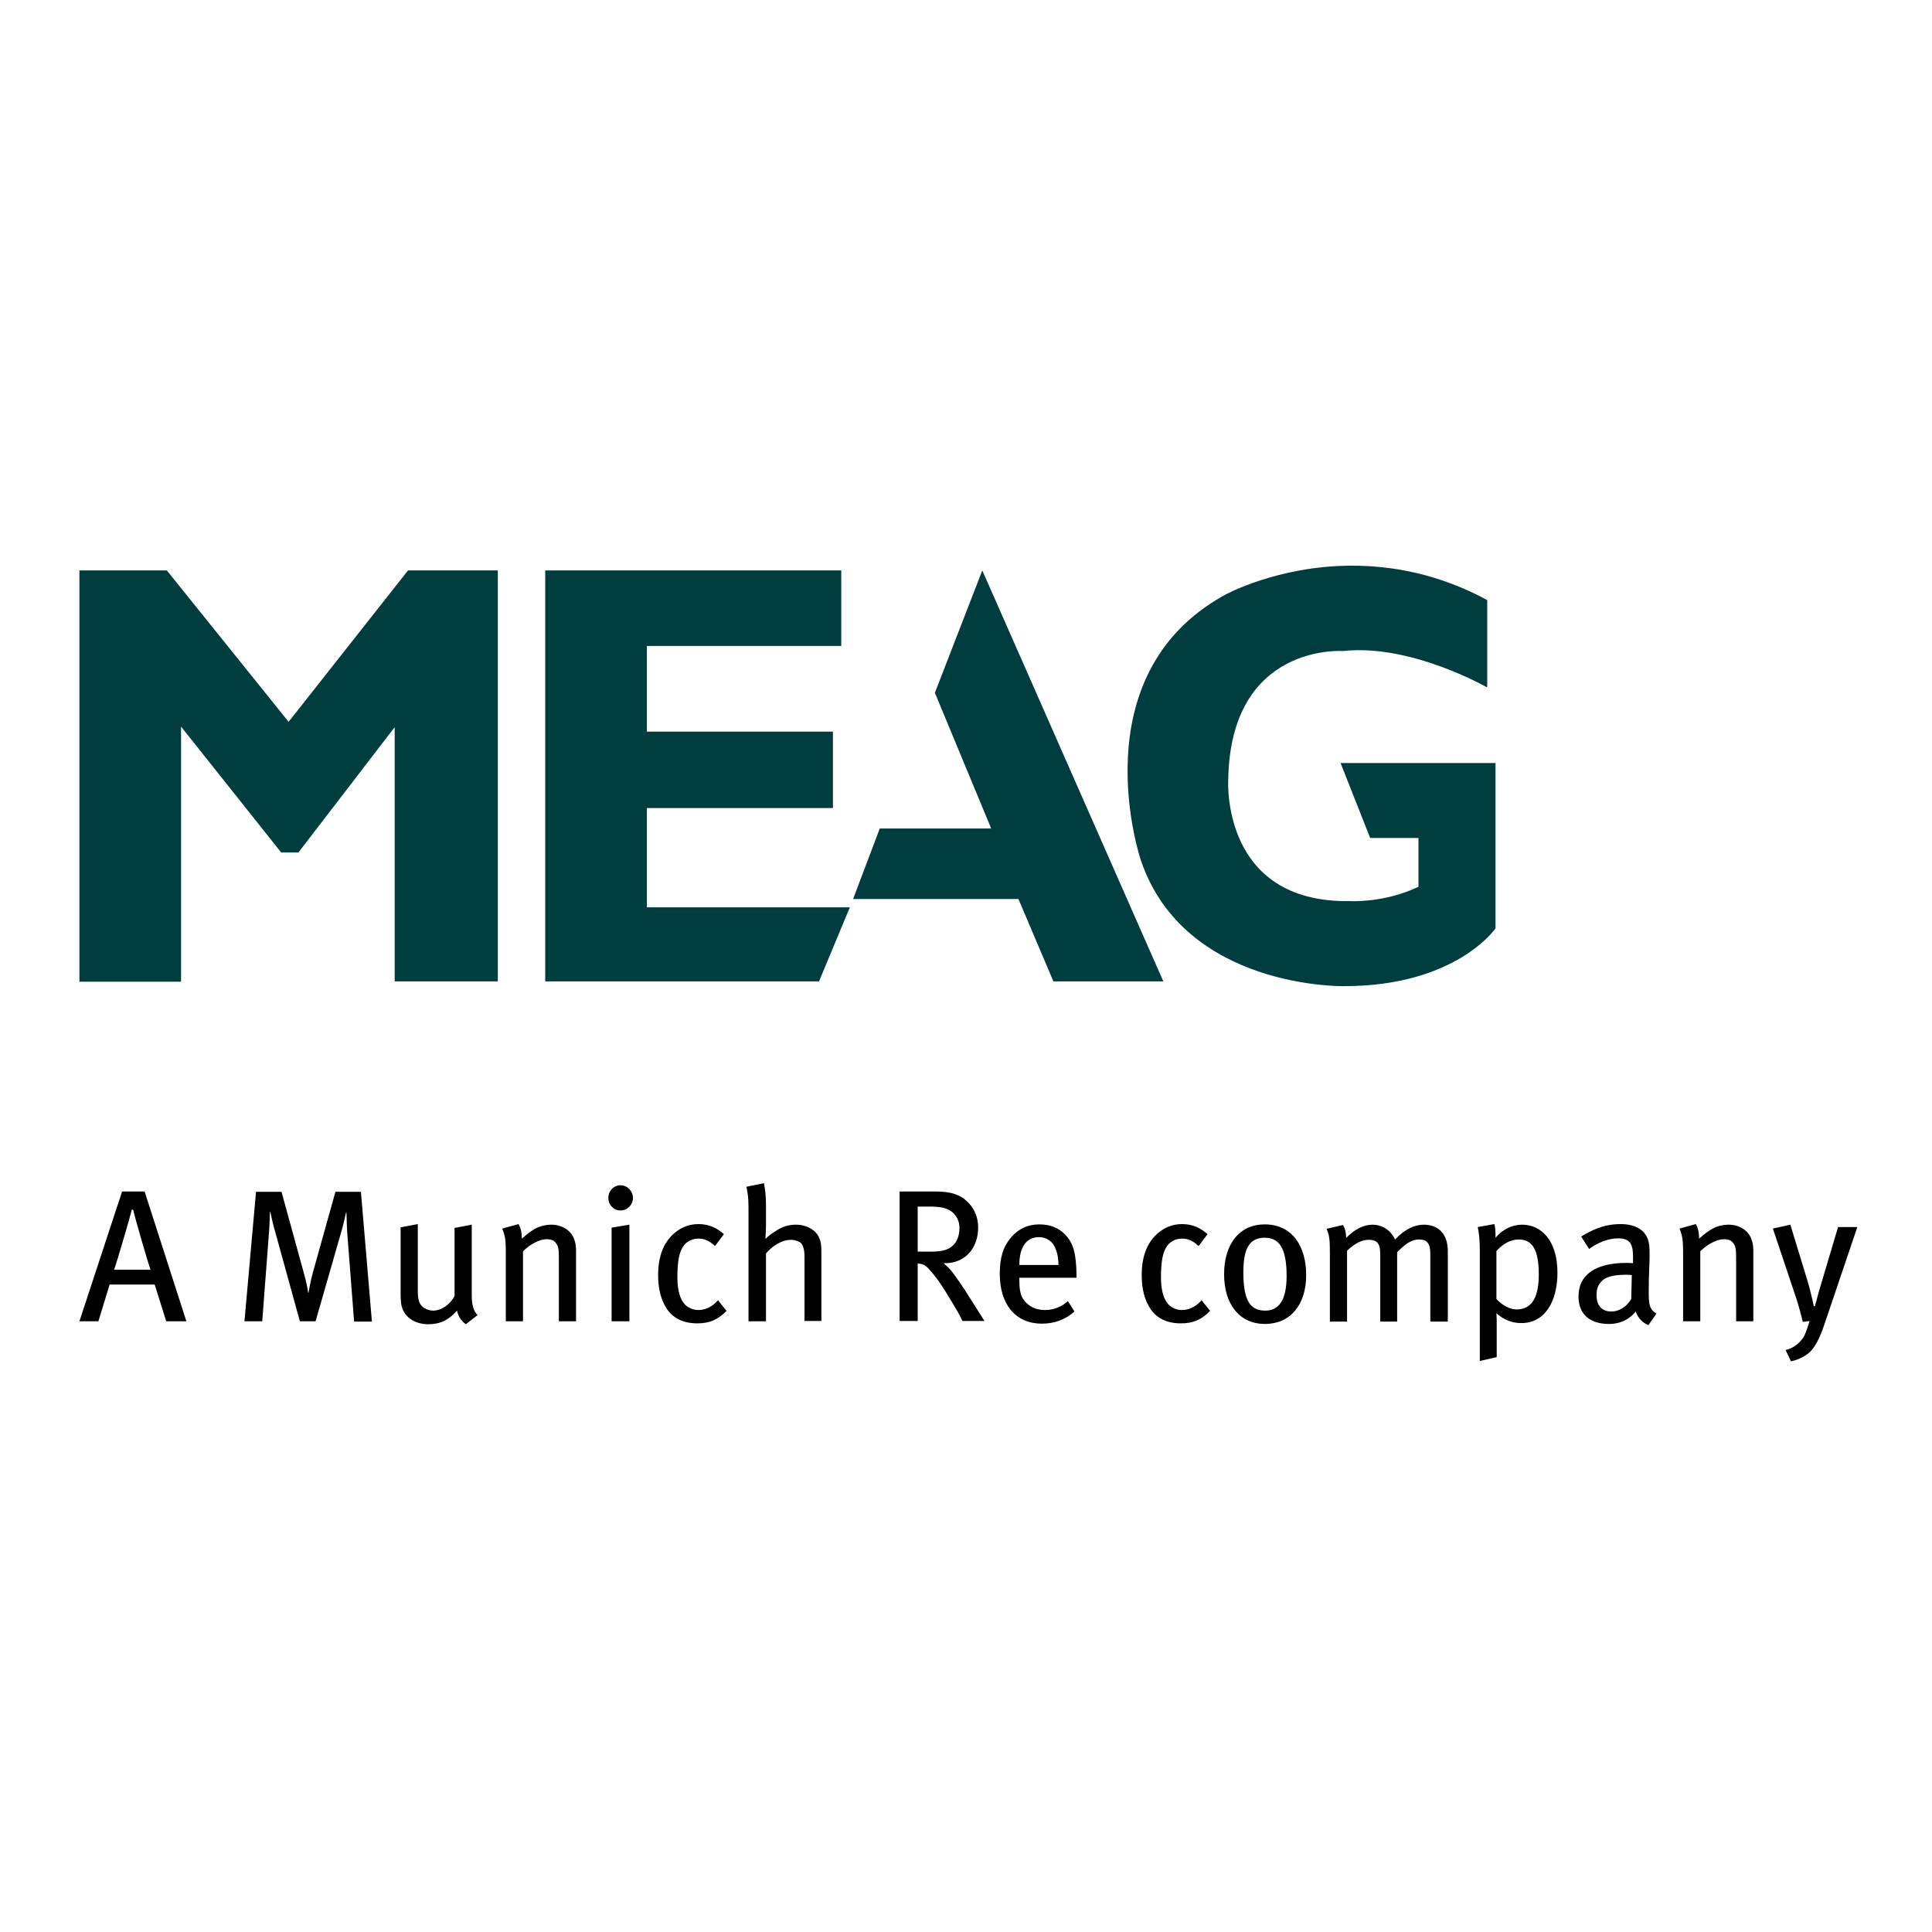
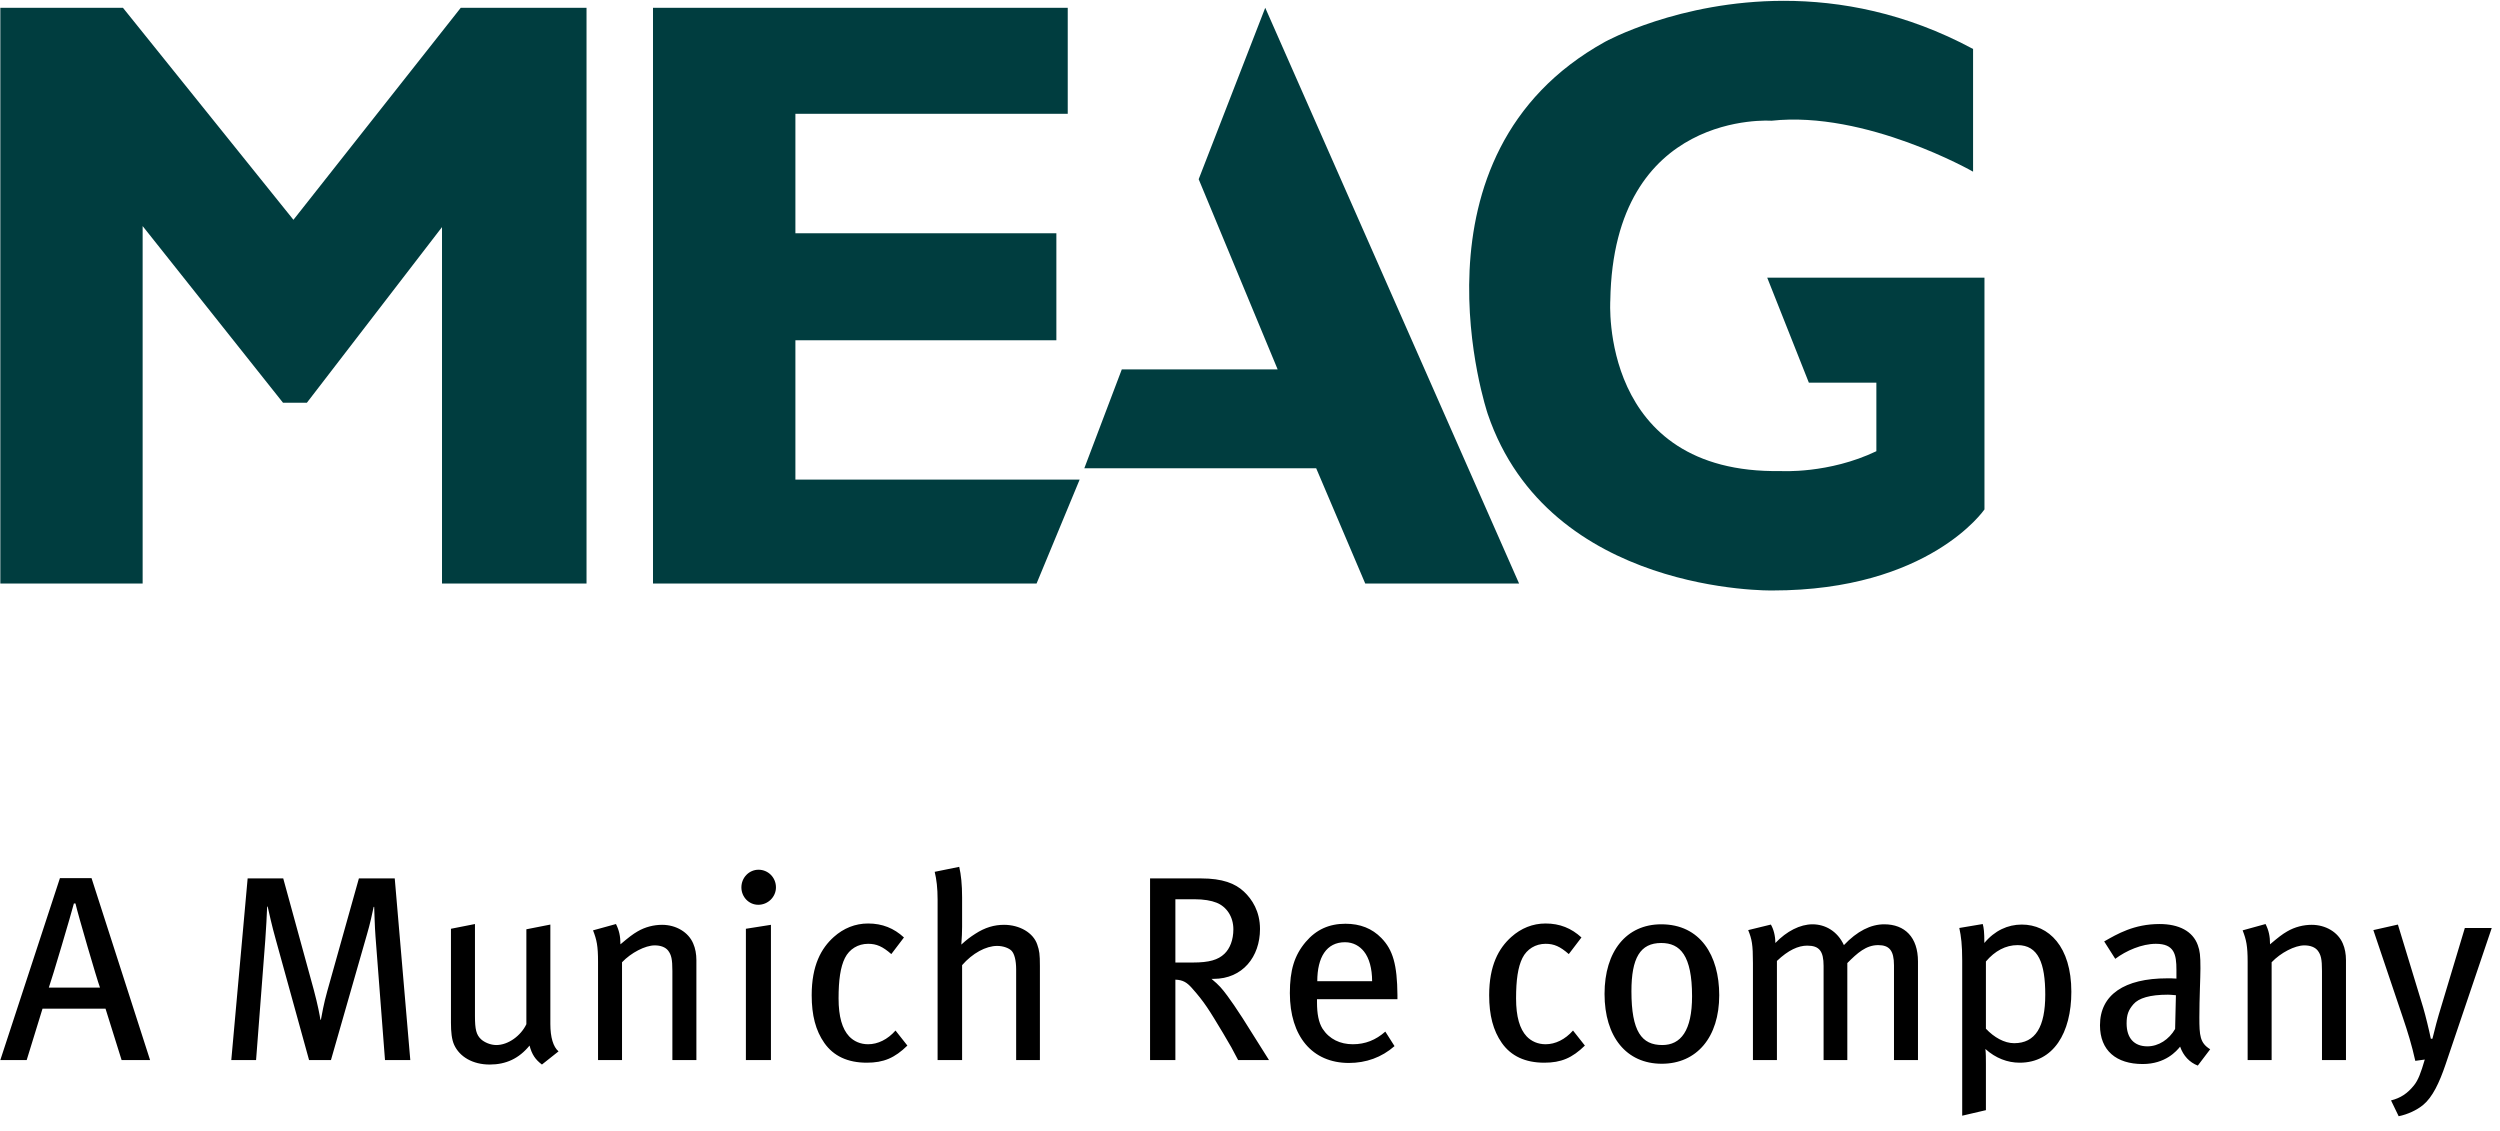
- <svg xmlns="http://www.w3.org/2000/svg" version="1.1" id="layer" x="0px" y="0px" viewBox="0 0 652 652" style="enable-background:new 0 0 652 652;" xml:space="preserve">
-   <style type="text/css">
- 	.st0{fill:#003D3F;}
- </style>
+ <svg xmlns="http://www.w3.org/2000/svg" version="1.1" x="0" y="0" width="126" height="57" viewBox="0, 0, 126, 57">
  <g id="Layer_1">
-     <path class="st0" d="M478.6,299.3c-11.5,5.5-23,4.8-23,4.8c-43.8,0.7-41.1-41.1-41.1-41.1c0.8-46.1,38.8-43.3,38.8-43.3   c22.8-2.5,48.6,12.3,48.6,12.3v-29.5c-16.3-8.8-32-11.6-45.6-11.6c-25.2,0-43,9.9-43,9.9C363.9,228,385,290.3,385,290.3   c14.8,43.6,68.6,42.5,68.6,42.5c37.8,0,51.1-19.5,51.1-19.5v-55.8h-52.3l10,25.3h16.3V299.3z M296.9,279.6l-9,23.8h55.8l11.8,27.8   h37.1l-61.1-138.7l-16,41.3l19,45.8H296.9z M283.9,192.5H184v138.7h92.4l10.4-25h-68.5v-33.5h62.8v-25.8h-62.8V218h65.6V192.5z    M97.4,243.6l40.3-51.1H168v138.7h-34.8v-85.8l-32.5,42.3h-5.8l-33.8-42.5v86.1H26.8V192.5h29.5L97.4,243.6z" />
-     <path d="M62.9,445.9l-14.1-43.8h-7.6l-14.4,43.8h6.4l3.8-12.4h15.2l3.9,12.4H62.9z M50.8,428.5H38.5c0.8-2.1,5.4-17.8,6-20.3h0.4   C45.5,410.8,50,426.4,50.8,428.5 M125.5,445.9l-3.7-43.7h-8.6l-7.6,27.2c-0.8,2.9-1.3,5.8-1.5,6.9h-0.1c-0.1-1-0.6-3.6-1.6-7.2   l-7.4-26.9h-8.6l-3.9,43.7h6l2.2-29c0.2-2.3,0.4-6.5,0.4-8h0.1c0.3,1.4,1,4.6,2,8l8,29h5.3l8.7-30.3c0.7-2.3,1.3-5.3,1.6-6.5h0.1   c0.1,1.3,0.1,4.8,0.3,7.1l2.3,29.8H125.5z M161.2,443.8c-1.3-1.1-2-3.4-2-6.6v-23.9l-5.8,1.1v22.9c-1.3,2.8-4.4,5-7.2,5   c-1.4,0-2.9-0.6-3.7-1.4c-1.1-1.1-1.5-2.3-1.5-5.6v-22.2l-5.8,1.1v22.6c0,2.3,0.2,4.1,0.8,5.3c1.3,2.9,4.5,4.8,8.6,4.8   c3.9,0,7-1.5,9.6-4.6c0.6,2.2,1.4,3.4,3,4.6L161.2,443.8z M194.4,445.9v-24.1c0-1.5-0.3-2.9-0.8-4c-1.1-2.7-4.1-4.5-7.5-4.5   c-2,0-4.1,0.5-5.9,1.6c-1.2,0.7-2.1,1.4-4.1,3.1c0-2-0.3-3.4-1.1-4.9l-5.5,1.5c0.9,2.3,1.2,3.7,1.2,7.6v23.7h5.8v-23.6   c2.2-2.3,5.6-4.1,7.9-4.1c1.5,0,2.6,0.4,3.2,1.3c0.8,1,1,2,1,4.9v21.5H194.4z M212.4,445.9v-32.6l-6,1v31.6H212.4z M213.6,404.3   c0-2.4-1.9-4.3-4.2-4.3c-2.3,0-4.1,1.9-4.1,4.3c0,2.3,1.8,4.2,4.1,4.2C211.7,408.5,213.6,406.6,213.6,404.3 M245.2,442.4l-2.9-3.6   c-1.9,2.2-4.3,3.3-6.6,3.3c-1.8,0-3.4-0.7-4.6-1.9c-1.6-1.8-2.5-4.7-2.5-9.1c0-4.4,0.4-7.6,1.5-9.7c1.1-2.2,3.2-3.4,5.6-3.4   c2,0,3.5,0.6,5.6,2.5l3-4c-2.4-2.2-5.2-3.4-8.6-3.4c-3.1,0-5.9,1.1-8.3,3.2c-3,2.7-5.3,6.9-5.3,14c0,4.8,1,8.5,3,11.5   c2.2,3.2,5.7,4.8,10.2,4.8C239.5,446.6,242.2,445.4,245.2,442.4 M277.2,445.9v-22.7c0-2.9-0.1-3.7-0.6-5.1c-1-2.9-4.3-4.8-8-4.8   c-2.4,0-4.6,0.6-6.9,2.2c-1.3,0.8-2,1.3-3.4,2.6c0.1-1.6,0.2-3.1,0.2-4.3v-7.1c0-3.1-0.3-5.5-0.7-7.4l-5.9,1.2   c0.4,1.8,0.7,3.9,0.7,6.7v38.7h5.9v-22.9c2.5-2.9,5.7-4.6,8.4-4.6c1.5,0,2.9,0.6,3.5,1.2c0.6,0.7,1.1,2.2,1.1,4.4v21.8H277.2z    M332.3,445.9l-6.4-10.1c-1.5-2.3-2.8-4.2-3.7-5.4c-1.3-1.8-1.9-2.5-3.8-4.1h0.5c7,0,11.2-5.3,11.2-12c0-4.3-1.9-7.2-3.9-9   c-2.1-2-5.1-3.2-10.3-3.2h-12.3v43.7h6.1v-19.4c1.8,0.1,2.8,0.7,3.9,2c3.1,3.5,4.2,5.3,7.6,10.9c1.8,3,2.4,4,3.6,6.5H332.3z    M323.8,414.4c0,2.5-0.8,4.6-2.2,5.9c-1.5,1.5-3.7,2.1-7.6,2.1h-4.3v-15.2h4.6c2.3,0,4.1,0.3,5.3,0.8   C322.1,409,323.8,411.4,323.8,414.4 M363.3,431.3v-1c-0.1-7.3-1.1-10.9-3.9-13.7c-2.2-2.3-5.1-3.4-8.6-3.4c-3.9,0-7,1.4-9.6,4.4   c-2.7,3.2-3.8,6.8-3.8,12.3c0,10.4,5.4,16.8,14.2,16.8c4.1,0,7.9-1.3,11-4.1l-2.2-3.5c-2.3,2-4.8,3-7.8,3c-3,0-5.6-1.2-7.3-3.7   c-1-1.5-1.3-3.6-1.3-6.4v-0.8H363.3z M357.2,426.9H344c0-5.8,2.2-9.4,6.7-9.4c2,0,3.6,1,4.6,2.2   C356.5,421.4,357.2,423.9,357.2,426.9 M408.4,442.4l-2.9-3.6c-1.9,2.2-4.3,3.3-6.6,3.3c-1.8,0-3.4-0.7-4.6-1.9   c-1.6-1.8-2.5-4.7-2.5-9.1c0-4.4,0.4-7.6,1.5-9.7c1.1-2.2,3.2-3.4,5.6-3.4c2,0,3.5,0.6,5.6,2.5l3-4c-2.4-2.2-5.2-3.4-8.6-3.4   c-3.1,0-5.9,1.1-8.3,3.2c-3,2.7-5.3,6.9-5.3,14c0,4.8,1,8.5,3,11.5c2.2,3.2,5.7,4.8,10.2,4.8C402.7,446.6,405.4,445.4,408.4,442.4    M440.8,430.3c0-9.6-4.6-17.1-14-17.1c-8.4,0-13.7,6.5-13.7,16.8c0,10.3,5.3,16.8,13.8,16.8C435.4,446.8,440.8,440.4,440.8,430.3    M434.2,430.6c0,8.3-2.7,11.7-7.2,11.7c-5,0-7.4-3.2-7.4-13c0-8,2.1-11.6,7.2-11.6C431.4,417.7,434.2,420.7,434.2,430.6    M488.6,445.9v-23.7c0-5.8-3.2-8.9-8.1-8.9c-3.2,0-6.5,1.6-9.7,5c-1.6-3.4-4.6-5-7.6-5s-6.2,1.6-8.9,4.5c0-1.8-0.4-3.4-1.1-4.4   l-5.5,1.3c0.9,2.2,1.1,3.4,1.1,7.9v23.4h5.8v-23.9c2.7-2.6,5.1-3.7,7.3-3.7c2.9,0,3.9,1.3,3.9,4.9v22.7h5.7v-23.4   c2.4-2.4,4.5-4.3,7.4-4.3c2.7,0,3.8,1.3,3.8,4.9v22.8H488.6z M525.6,429.5c0-10.9-5.5-16.2-11.9-16.2c-3.4,0-6.5,1.5-9,4.4   c0-2.7-0.1-3.6-0.4-4.6l-5.6,1c0.4,2,0.7,4.1,0.7,7.8v37.4l5.7-1.3v-11.2c0-1.1,0-2.5-0.1-3.6c2.5,2.2,5.3,3.3,8.3,3.3   C521.2,446.6,525.6,439.4,525.6,429.5 M519.3,430.2c0,7.7-2.4,11.7-7.5,11.7c-2.3,0-4.8-1.4-6.8-3.5v-16.2c2.2-2.5,4.8-3.9,7.6-3.9   C517.6,418.3,519.3,422.6,519.3,430.2 M559,443.3c-2.5-1.5-2.6-3.3-2.6-7.7c0-4.6,0.3-9.5,0.3-11.8c0-3.1-0.1-4.2-0.6-5.6   c-1.2-3.4-4.6-5.1-9.2-5.1c-6.2,0-10.2,2.4-13.3,4.2l2.7,4.2c2.6-2,6.4-3.6,9.8-3.6c4.4,0,5,2.5,5,6.3v2.1   c-0.8-0.1-1.5-0.1-2.2-0.1c-10.3,0-16.2,3.9-16.2,11.3c0,6.1,3.9,9.3,10.3,9.3c5.5,0,8.2-3.2,9-4.2c0.8,2.2,2.3,3.8,4.3,4.6   L559,443.3z M550.7,430.3l-0.2,8.1c-1.5,2.5-4,4.2-6.7,4.2c-3.2,0-5-2-5-5.5c0-2.1,0.4-3.2,1.6-4.6c1.3-1.5,3.9-2.3,8.3-2.3   C549.3,430.2,549.9,430.2,550.7,430.3 M591.7,445.9v-24.1c0-1.5-0.3-2.9-0.8-4c-1.1-2.7-4.1-4.5-7.5-4.5c-2,0-4.1,0.5-5.9,1.6   c-1.2,0.7-2.1,1.4-4.1,3.1c0-2-0.3-3.4-1.1-4.9l-5.5,1.5c0.9,2.3,1.2,3.7,1.2,7.6v23.7h5.8v-23.6c2.2-2.3,5.6-4.1,7.9-4.1   c1.5,0,2.6,0.4,3.2,1.3c0.8,1,1,2,1,4.9v21.5H591.7z M626.8,414.1h-6.5l-5.6,18.8c-0.9,2.9-1.6,5.7-2.2,7.9h-0.4   c-0.4-2.2-1.3-5.5-1.8-7.5l-6.1-20l-5.9,1.3l7,20.9c1.3,3.7,2.2,6.9,3.1,10.6l2.3-0.3c-1,3.2-1.6,5-2.6,6.2c-1.6,2-3.2,3-5.5,3.6   l1.8,3.8c2.2-0.4,4.4-1.5,5.9-2.7c2.2-1.8,3.9-5.3,5.4-9.8L626.8,414.1z" />
+     <path d="M94.569,22.741 C92.161,23.893 89.752,23.741 89.752,23.741 C80.586,23.897 81.159,15.147 81.159,15.147 C81.317,5.507 89.279,6.085 89.279,6.085 C94.043,5.565 99.443,8.652 99.443,8.652 L99.443,2.468 C96.037,0.636 92.745,0.041 89.903,0.042 C84.621,0.043 80.897,2.105 80.897,2.105 C70.573,7.816 74.98,20.858 74.98,20.858 C78.071,29.977 89.331,29.76 89.331,29.76 C97.24,29.76 100.017,25.675 100.017,25.675 L100.017,13.995 L89.068,13.995 L91.166,19.285 L94.569,19.285 z M56.538,18.619 L54.65,23.599 L66.335,23.599 L68.808,29.41 L76.562,29.41 L63.768,0.392 L60.413,9.032 L64.394,18.619 z M53.814,0.392 L32.911,0.392 L32.911,29.41 L52.243,29.41 L54.414,24.172 L40.088,24.172 L40.088,17.151 L53.241,17.151 L53.241,11.756 L40.088,11.756 L40.088,5.735 L53.814,5.735 z M14.789,11.078 L23.223,0.392 L29.561,0.392 L29.561,29.41 L22.277,29.41 L22.277,11.446 L15.467,20.297 L14.263,20.297 L7.189,11.394 L7.189,29.41 L0.017,29.41 L0.017,0.392 L6.196,0.392 z" fill="#003D3F" />
+     <path d="M7.564,53.427 L4.614,44.259 L3.02,44.259 L0.016,53.427 L1.345,53.427 L2.143,50.836 L5.318,50.836 L6.129,53.427 z M5.039,49.774 L2.461,49.774 C2.621,49.335 3.591,46.053 3.724,45.534 L3.803,45.534 C3.923,46.066 4.88,49.348 5.039,49.774 M20.679,53.427 L19.895,44.272 L18.088,44.272 L16.493,49.959 C16.32,50.571 16.214,51.169 16.174,51.394 L16.148,51.394 C16.121,51.195 16.015,50.637 15.816,49.893 L14.275,44.272 L12.481,44.272 L11.657,53.427 L12.906,53.427 L13.371,47.368 C13.411,46.89 13.451,46.013 13.464,45.694 L13.491,45.694 C13.557,45.986 13.703,46.664 13.903,47.368 L15.577,53.427 L16.68,53.427 L18.5,47.076 C18.646,46.585 18.779,45.973 18.832,45.707 L18.859,45.707 C18.872,45.973 18.886,46.704 18.925,47.195 L19.404,53.427 z M28.15,52.989 C27.884,52.763 27.738,52.285 27.738,51.607 L27.738,46.598 L26.529,46.836 L26.529,51.62 C26.25,52.205 25.612,52.67 25.015,52.67 C24.722,52.67 24.416,52.537 24.243,52.377 C24.005,52.152 23.938,51.886 23.938,51.208 L23.938,46.571 L22.728,46.81 L22.728,51.54 C22.728,52.019 22.768,52.391 22.888,52.657 C23.167,53.268 23.831,53.653 24.682,53.653 C25.506,53.653 26.157,53.348 26.689,52.697 C26.808,53.148 26.981,53.401 27.313,53.653 z M35.098,53.427 L35.098,48.391 C35.098,48.086 35.044,47.793 34.938,47.554 C34.699,46.983 34.074,46.611 33.37,46.611 C32.958,46.611 32.519,46.717 32.134,46.943 C31.882,47.089 31.696,47.235 31.27,47.594 C31.27,47.182 31.204,46.89 31.045,46.571 L29.889,46.89 C30.075,47.368 30.141,47.674 30.141,48.471 L30.141,53.427 L31.35,53.427 L31.35,48.498 C31.802,48.02 32.519,47.647 32.998,47.647 C33.303,47.647 33.543,47.741 33.676,47.913 C33.835,48.126 33.888,48.338 33.888,48.936 L33.888,53.427 z M38.855,53.427 L38.855,46.611 L37.593,46.81 L37.593,53.427 z M39.108,44.724 C39.108,44.219 38.709,43.834 38.231,43.834 C37.752,43.834 37.366,44.233 37.366,44.724 C37.366,45.202 37.739,45.601 38.217,45.601 C38.709,45.601 39.108,45.202 39.108,44.724 M45.732,52.697 L45.134,51.939 C44.736,52.391 44.244,52.63 43.752,52.63 C43.366,52.63 43.035,52.484 42.795,52.231 C42.45,51.86 42.264,51.248 42.264,50.318 C42.264,49.401 42.357,48.737 42.583,48.285 C42.808,47.833 43.247,47.568 43.752,47.568 C44.178,47.568 44.483,47.701 44.922,48.086 L45.559,47.248 C45.055,46.783 44.47,46.544 43.752,46.544 C43.101,46.544 42.516,46.783 42.025,47.222 C41.387,47.793 40.909,48.657 40.909,50.159 C40.909,51.169 41.108,51.939 41.546,52.564 C42.011,53.228 42.729,53.56 43.686,53.56 C44.536,53.56 45.094,53.321 45.732,52.697 M52.411,53.427 L52.411,48.684 C52.411,48.086 52.384,47.913 52.278,47.607 C52.079,47.01 51.388,46.611 50.603,46.611 C50.111,46.611 49.646,46.744 49.155,47.063 C48.889,47.235 48.743,47.342 48.451,47.607 C48.477,47.262 48.49,46.956 48.49,46.717 L48.49,45.229 C48.49,44.578 48.437,44.086 48.345,43.688 L47.109,43.94 C47.202,44.325 47.255,44.763 47.255,45.335 L47.255,53.427 L48.49,53.427 L48.49,48.644 C49.009,48.046 49.686,47.674 50.258,47.674 C50.577,47.674 50.869,47.793 50.989,47.926 C51.122,48.072 51.214,48.391 51.214,48.856 L51.214,53.427 z M63.957,53.427 L62.628,51.315 C62.322,50.836 62.043,50.438 61.857,50.185 C61.578,49.813 61.458,49.667 61.06,49.335 L61.166,49.335 C62.628,49.335 63.504,48.219 63.504,46.823 C63.504,45.933 63.106,45.322 62.694,44.937 C62.255,44.525 61.618,44.272 60.528,44.272 L57.963,44.272 L57.963,53.427 L59.239,53.427 L59.239,49.375 C59.625,49.388 59.824,49.521 60.063,49.787 C60.714,50.517 60.94,50.903 61.644,52.072 C62.016,52.697 62.136,52.909 62.401,53.427 z M62.162,46.836 C62.162,47.368 61.99,47.807 61.711,48.072 C61.392,48.378 60.94,48.511 60.13,48.511 L59.239,48.511 L59.239,45.322 L60.196,45.322 C60.675,45.322 61.046,45.389 61.312,45.495 C61.817,45.694 62.162,46.199 62.162,46.836 M70.431,50.358 L70.431,50.145 C70.417,48.617 70.204,47.873 69.62,47.275 C69.155,46.797 68.557,46.557 67.812,46.557 C66.989,46.557 66.338,46.85 65.807,47.474 C65.235,48.152 65.009,48.896 65.009,50.053 C65.009,52.231 66.138,53.573 67.985,53.573 C68.849,53.573 69.633,53.294 70.284,52.724 L69.82,51.993 C69.34,52.418 68.809,52.63 68.184,52.63 C67.547,52.63 67.002,52.377 66.656,51.847 C66.457,51.527 66.377,51.089 66.377,50.517 L66.377,50.358 z M69.155,49.454 L66.391,49.454 C66.391,48.245 66.856,47.488 67.786,47.488 C68.211,47.488 68.53,47.687 68.743,47.953 C69.009,48.285 69.155,48.817 69.155,49.454 M79.878,52.697 L79.28,51.939 C78.881,52.391 78.39,52.63 77.898,52.63 C77.512,52.63 77.18,52.484 76.941,52.231 C76.596,51.86 76.41,51.248 76.41,50.318 C76.41,49.401 76.503,48.737 76.729,48.285 C76.954,47.833 77.393,47.568 77.898,47.568 C78.323,47.568 78.628,47.701 79.067,48.086 L79.705,47.248 C79.2,46.783 78.615,46.544 77.898,46.544 C77.247,46.544 76.662,46.783 76.171,47.222 C75.533,47.793 75.054,48.657 75.054,50.159 C75.054,51.169 75.254,51.939 75.692,52.564 C76.157,53.228 76.875,53.56 77.831,53.56 C78.682,53.56 79.24,53.321 79.878,52.697 M86.649,50.159 C86.649,48.152 85.692,46.585 83.726,46.585 C81.972,46.585 80.869,47.94 80.869,50.093 C80.869,52.258 81.972,53.613 83.752,53.613 C85.52,53.613 86.649,52.272 86.649,50.159 M85.28,50.212 C85.28,51.952 84.709,52.67 83.779,52.67 C82.742,52.67 82.224,51.993 82.224,49.959 C82.224,48.285 82.663,47.527 83.726,47.527 C84.682,47.527 85.28,48.152 85.28,50.212 M96.666,53.427 L96.666,48.458 C96.666,47.235 96.002,46.585 94.965,46.585 C94.288,46.585 93.597,46.93 92.933,47.634 C92.601,46.916 91.975,46.585 91.351,46.585 C90.727,46.585 90.049,46.93 89.478,47.527 C89.478,47.156 89.384,46.823 89.252,46.598 L88.109,46.877 C88.295,47.342 88.348,47.594 88.348,48.538 L88.348,53.427 L89.557,53.427 L89.557,48.431 C90.129,47.886 90.633,47.66 91.085,47.66 C91.696,47.66 91.909,47.94 91.909,48.684 L91.909,53.427 L93.105,53.427 L93.105,48.538 C93.61,48.032 94.049,47.634 94.66,47.634 C95.218,47.634 95.457,47.9 95.457,48.657 L95.457,53.427 z M104.396,49.986 C104.396,47.701 103.253,46.598 101.897,46.598 C101.193,46.598 100.529,46.903 100.011,47.527 C100.011,46.969 99.984,46.77 99.931,46.571 L98.749,46.77 C98.841,47.195 98.895,47.621 98.895,48.405 L98.895,56.231 L100.09,55.952 L100.09,53.613 C100.09,53.374 100.09,53.082 100.064,52.869 C100.582,53.334 101.18,53.56 101.791,53.56 C103.493,53.56 104.396,52.059 104.396,49.986 M103.081,50.132 C103.081,51.753 102.588,52.577 101.512,52.577 C101.021,52.577 100.502,52.285 100.09,51.847 L100.09,48.458 C100.542,47.926 101.087,47.634 101.685,47.634 C102.734,47.634 103.081,48.551 103.081,50.132 M111.393,52.883 C110.875,52.564 110.848,52.192 110.848,51.275 C110.848,50.305 110.902,49.282 110.902,48.803 C110.902,48.152 110.875,47.926 110.769,47.634 C110.516,46.93 109.812,46.571 108.842,46.571 C107.553,46.571 106.702,47.076 106.051,47.448 L106.609,48.325 C107.154,47.913 107.951,47.568 108.656,47.568 C109.586,47.568 109.692,48.099 109.692,48.883 L109.692,49.321 C109.52,49.308 109.387,49.308 109.228,49.308 C107.074,49.308 105.839,50.132 105.839,51.673 C105.839,52.949 106.662,53.627 107.992,53.627 C109.148,53.627 109.706,52.963 109.878,52.75 C110.038,53.215 110.357,53.547 110.769,53.706 z M109.666,50.159 L109.626,51.86 C109.32,52.391 108.789,52.736 108.23,52.736 C107.553,52.736 107.181,52.312 107.181,51.581 C107.181,51.142 107.274,50.903 107.526,50.611 C107.792,50.305 108.35,50.132 109.267,50.132 C109.374,50.132 109.48,50.145 109.666,50.159 M118.237,53.427 L118.237,48.391 C118.237,48.086 118.184,47.793 118.078,47.554 C117.839,46.983 117.215,46.611 116.51,46.611 C116.098,46.611 115.66,46.717 115.274,46.943 C115.021,47.089 114.835,47.235 114.41,47.594 C114.41,47.182 114.344,46.89 114.184,46.571 L113.029,46.89 C113.214,47.368 113.281,47.674 113.281,48.471 L113.281,53.427 L114.49,53.427 L114.49,48.498 C114.942,48.02 115.66,47.647 116.138,47.647 C116.444,47.647 116.683,47.741 116.816,47.913 C116.975,48.126 117.028,48.338 117.028,48.936 L117.028,53.427 z M125.584,46.77 L124.228,46.77 L123.046,50.703 C122.86,51.302 122.701,51.899 122.594,52.351 L122.514,52.351 C122.422,51.899 122.249,51.195 122.129,50.783 L120.854,46.598 L119.617,46.877 L121.092,51.248 C121.358,52.032 121.558,52.684 121.731,53.467 L122.209,53.401 C122.01,54.079 121.877,54.437 121.664,54.703 C121.332,55.115 120.987,55.341 120.508,55.461 L120.893,56.258 C121.345,56.165 121.81,55.952 122.129,55.686 C122.594,55.301 122.94,54.583 123.259,53.64 z" fill="#000000" />
  </g>
</svg>
